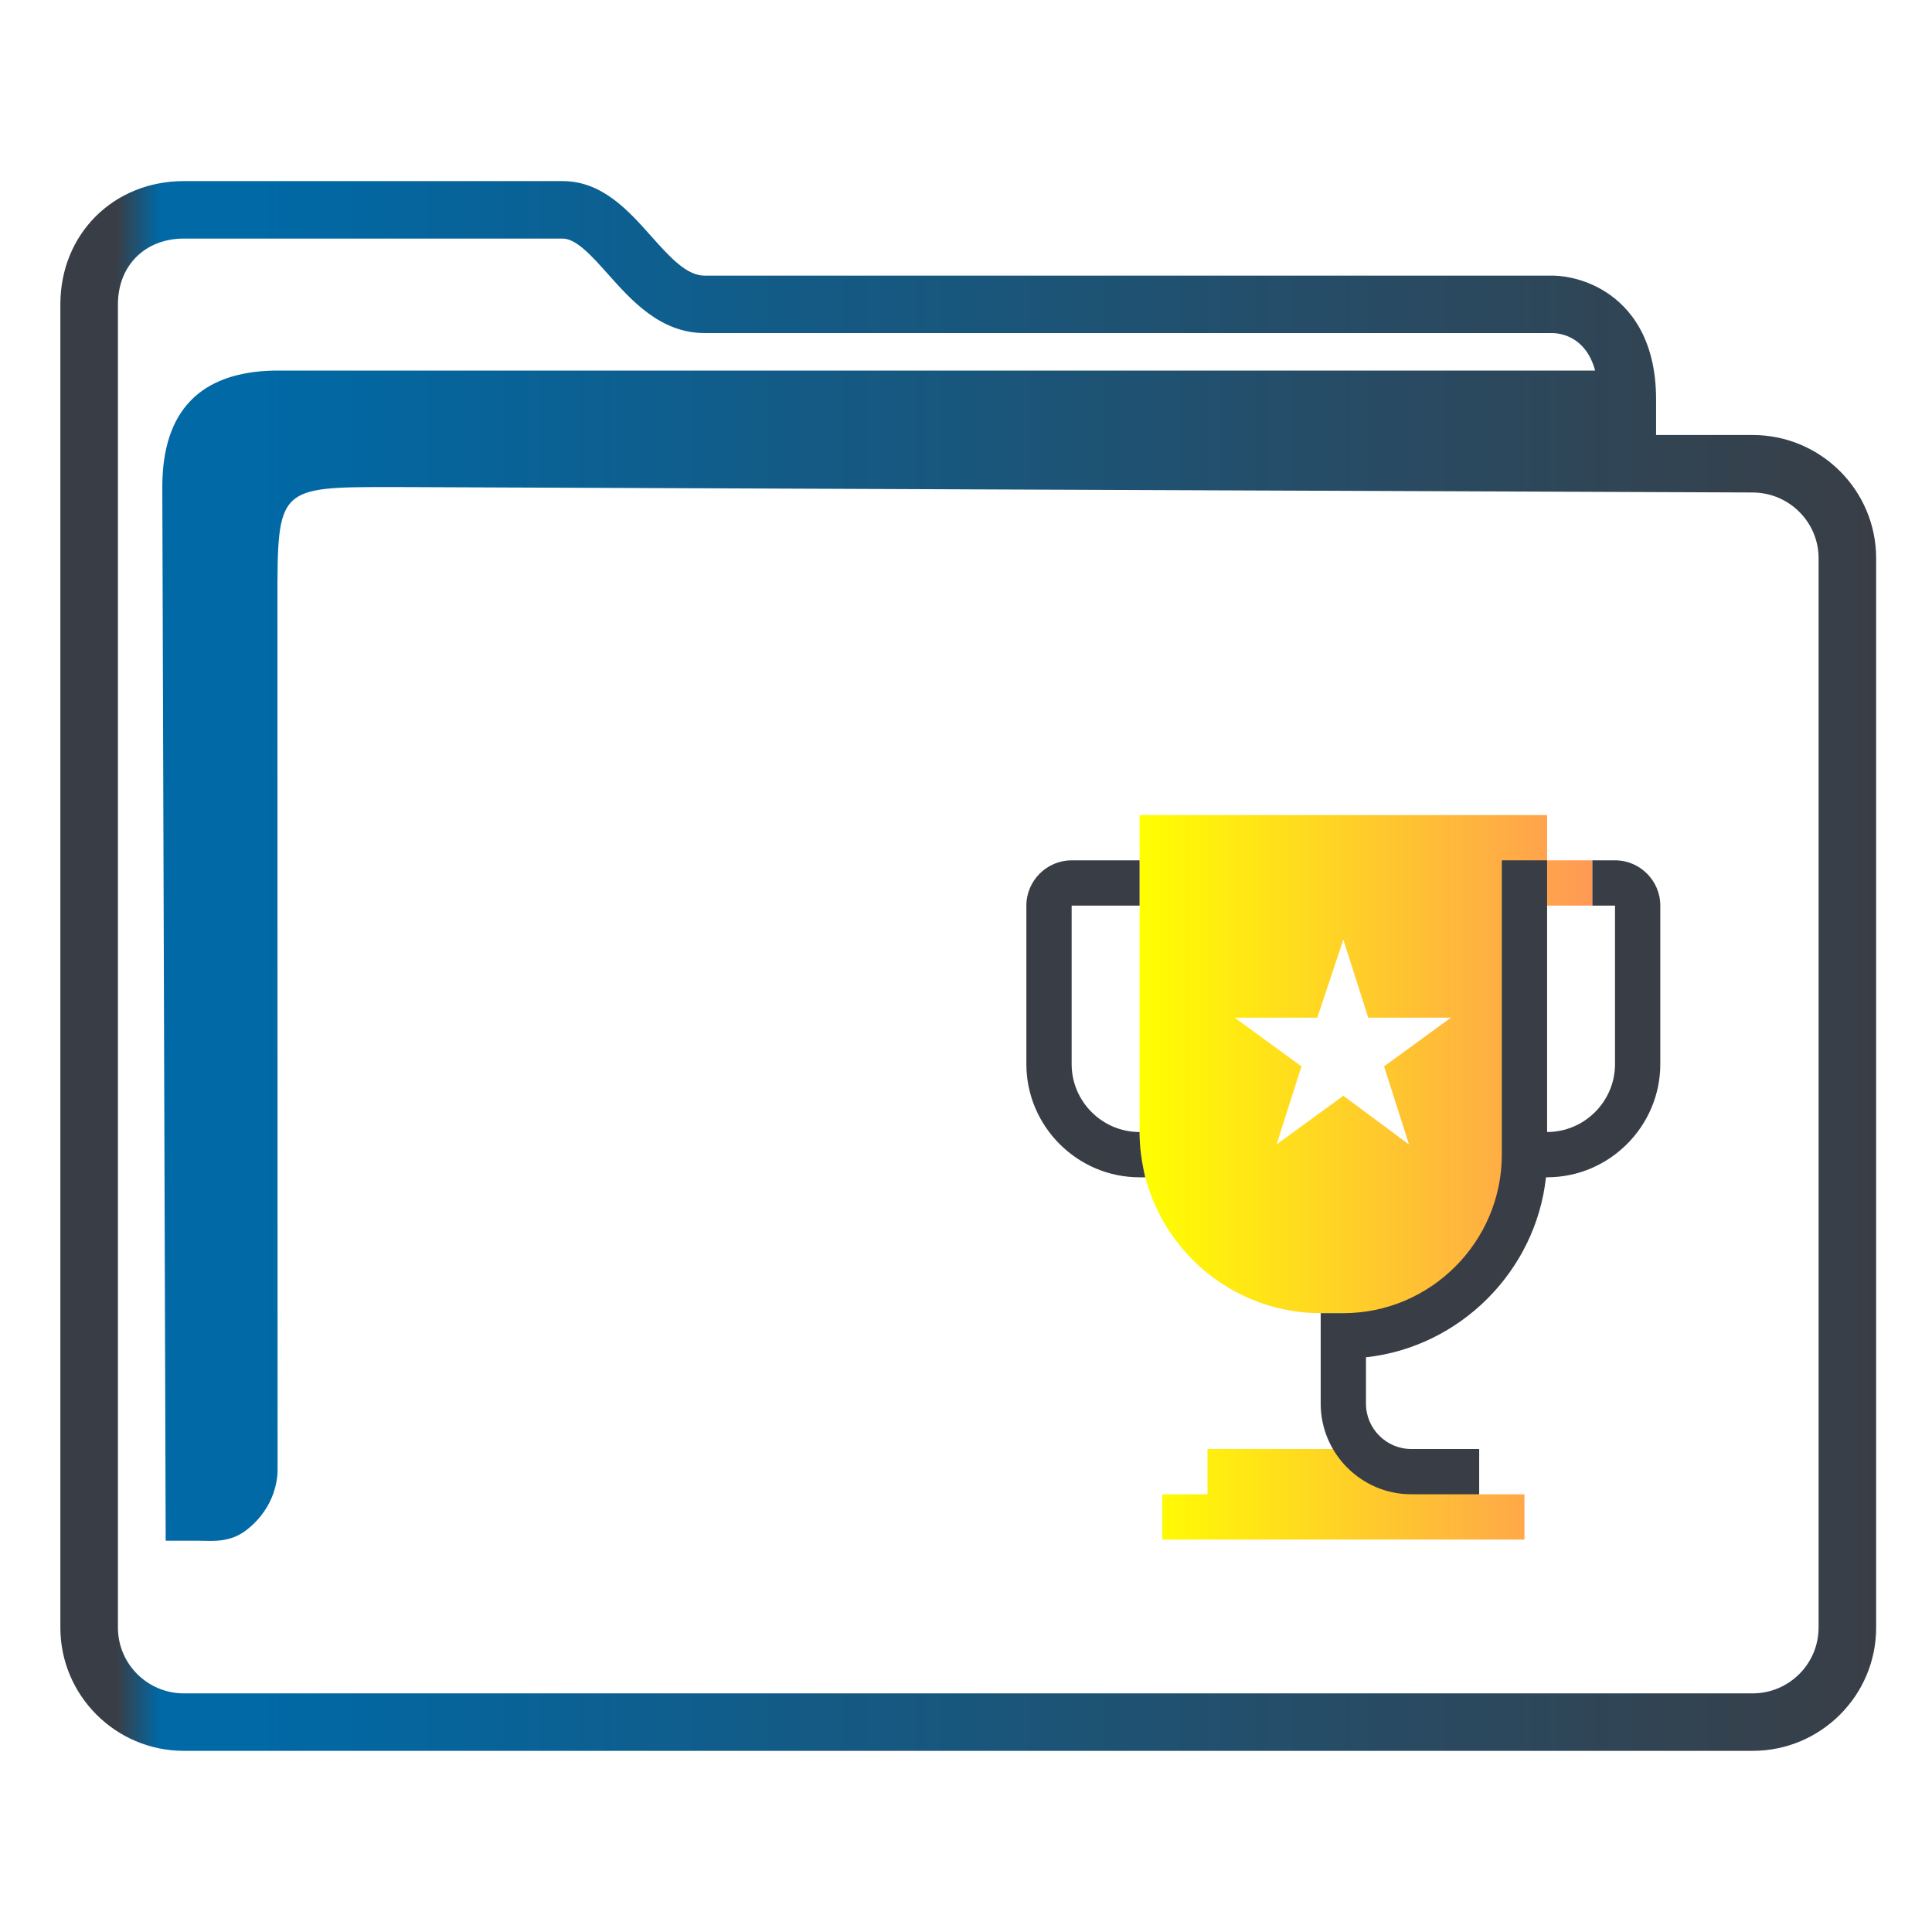
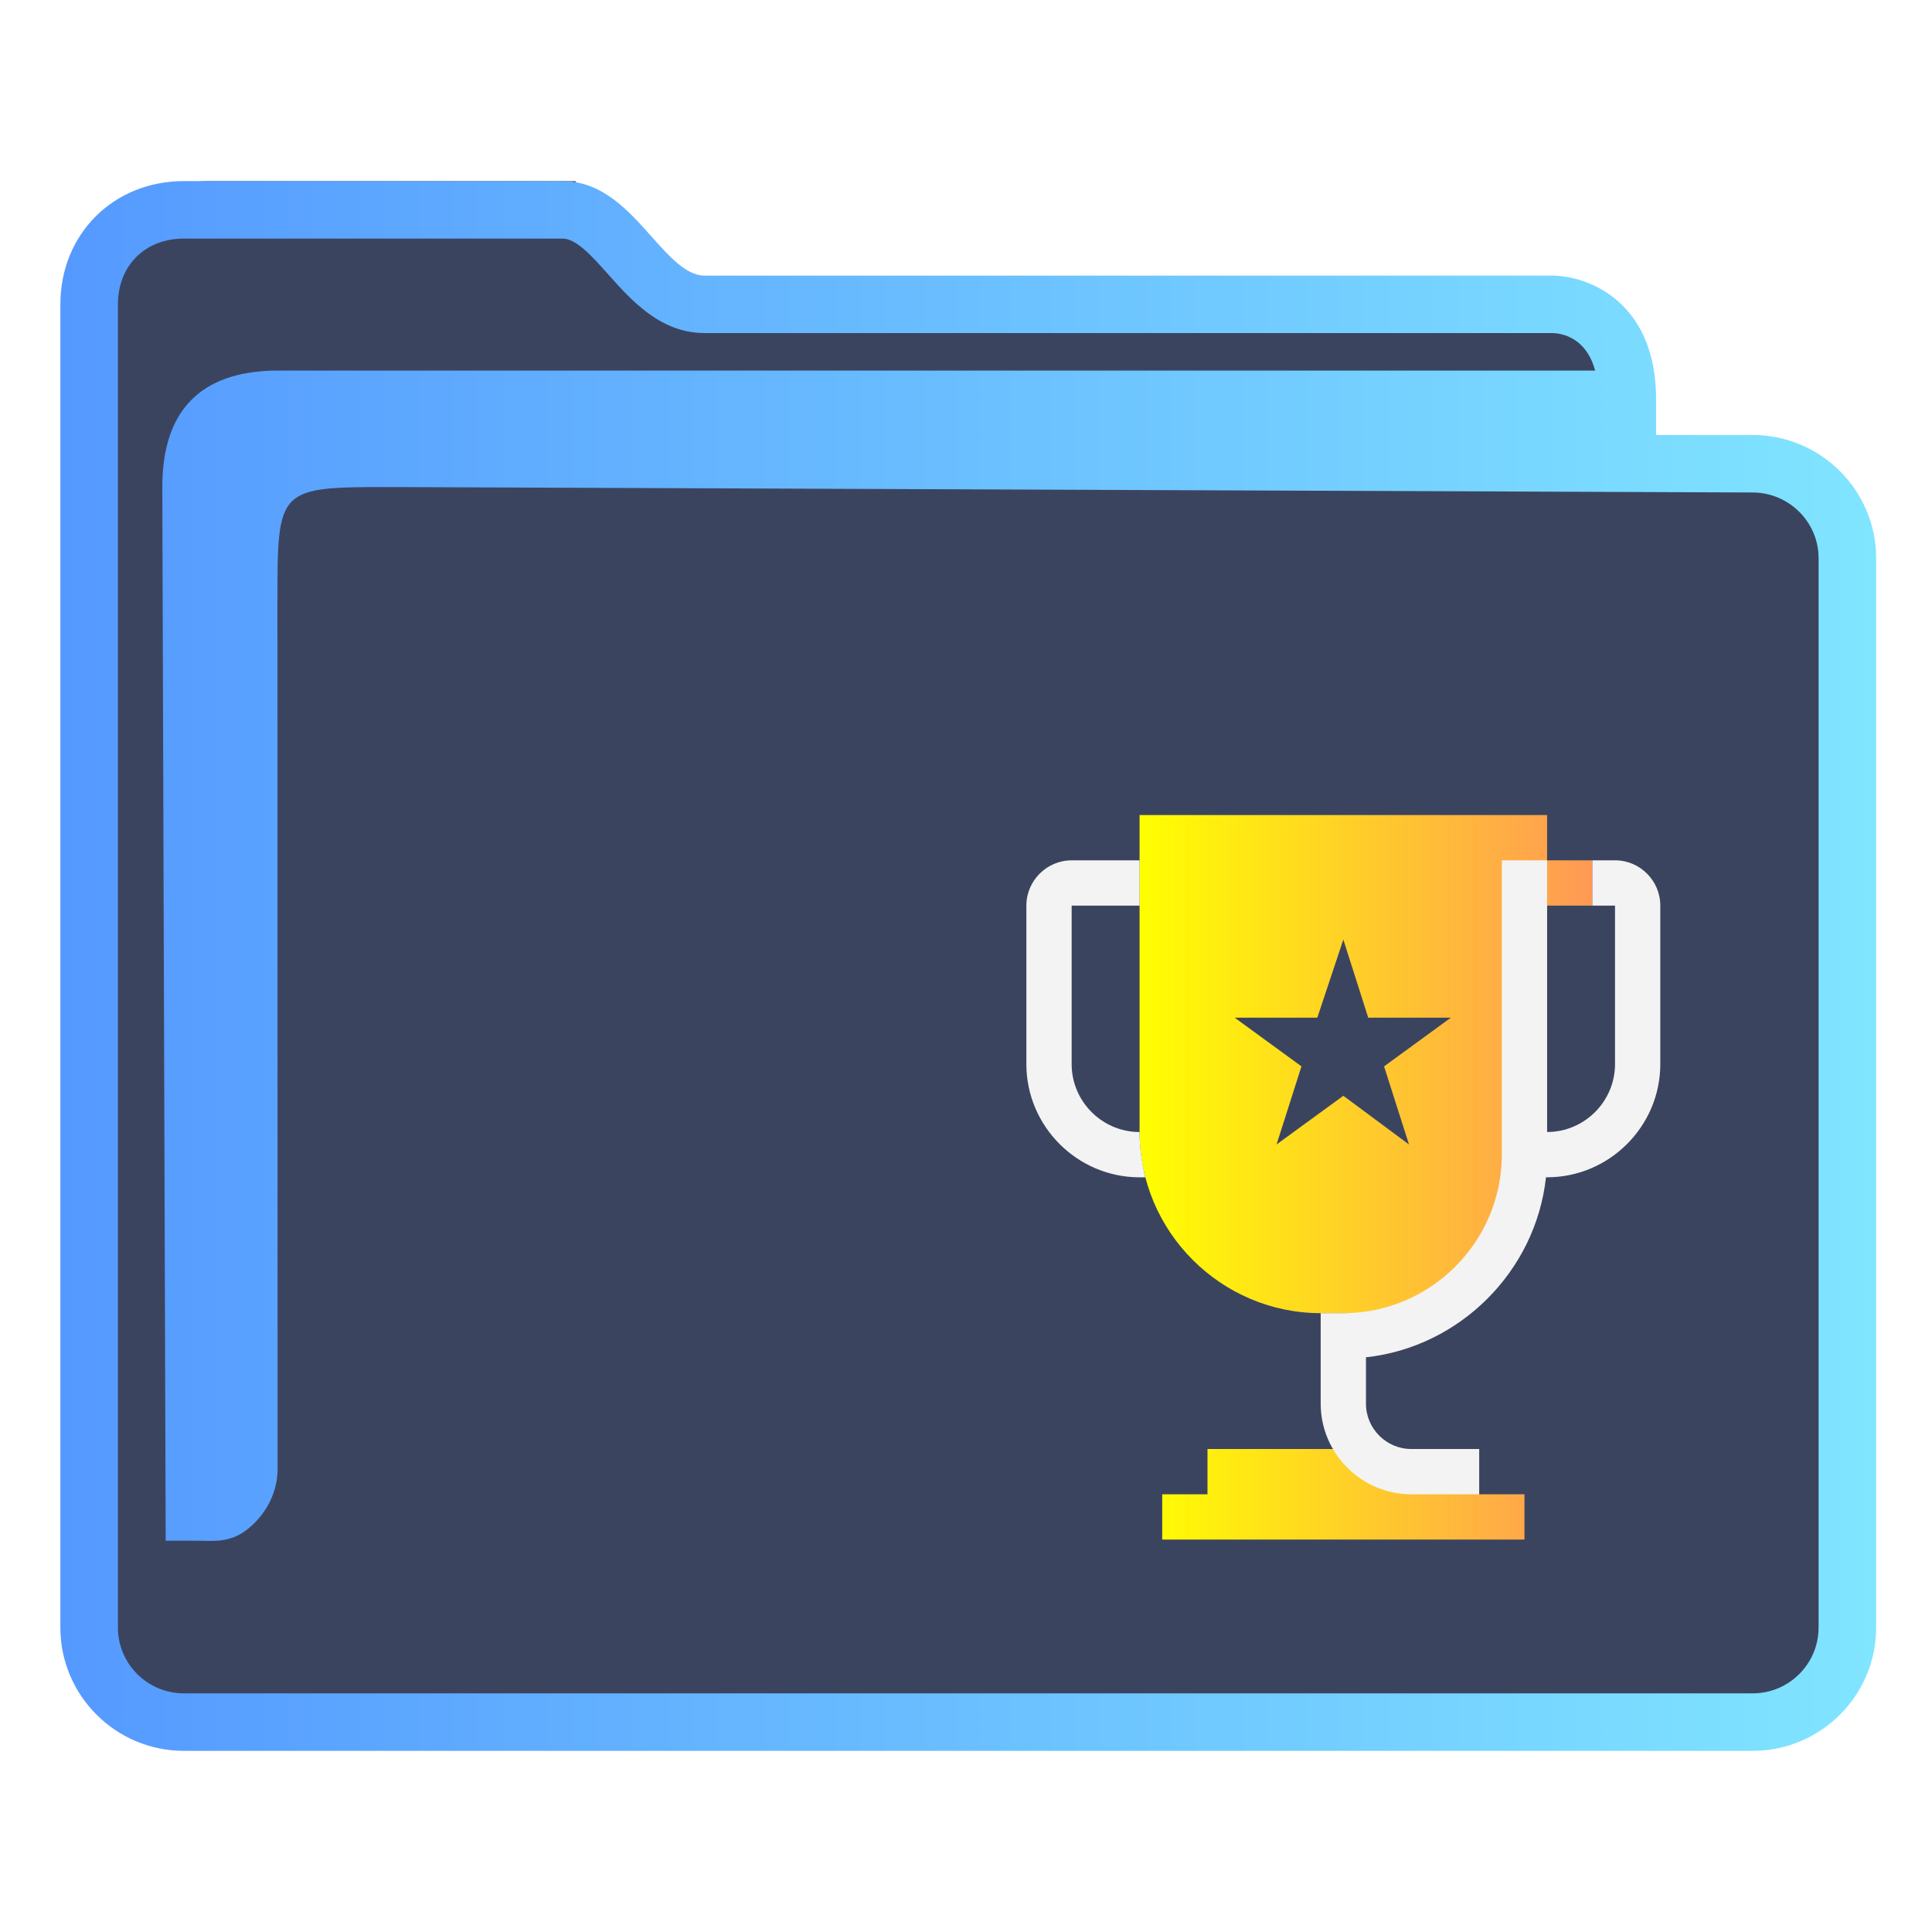
<svg xmlns="http://www.w3.org/2000/svg" xmlns:xlink="http://www.w3.org/1999/xlink" width="64" version="1.1" height="64" viewBox="0 0 64 64" id="svg17">
  <defs id="defs5455">
    <linearGradient id="linearGradient948">
      <stop style="stop-color:#ffff00;stop-opacity:1" offset="0" id="stop944" />
      <stop style="stop-color:#ff9955;stop-opacity:1" offset="1" id="stop946" />
    </linearGradient>
    <linearGradient id="linearGradient934">
      <stop style="stop-color:#ffcc00;stop-opacity:1" offset="0" id="stop930" />
      <stop style="stop-color:#00ffff;stop-opacity:1" offset="1" id="stop932" />
    </linearGradient>
    <linearGradient xlink:href="#linearGradient934" id="linearGradient896" x1="18.999" y1="275" x2="531" y2="275" gradientUnits="userSpaceOnUse" />
-     <linearGradient xlink:href="#linearGradient991" id="linearGradient1482" x1="386.571" y1="516.398" x2="446.621" y2="516.398" gradientUnits="userSpaceOnUse" gradientTransform="matrix(1.001665,0,0,1,-0.64349,-0.6)" />
-     <linearGradient id="linearGradient991">
-       <stop style="stop-color:#393e46;stop-opacity:1" offset="0" id="stop987" />
-       <stop style="stop-color:#393e46;stop-opacity:1" offset="0.031" id="stop1929" />
-       <stop style="stop-color:#0069a6;stop-opacity:1" offset="0.055" id="stop1263" />
-       <stop style="stop-color:#0069a6;stop-opacity:1" offset="0.109" id="stop1027" />
-       <stop style="stop-color:#393e46;stop-opacity:1" offset="1" id="stop989" />
+     <linearGradient xlink:href="#linearGradient2669" id="linearGradient2671" x1="386.571" y1="515.798" x2="446.721" y2="515.798" gradientUnits="userSpaceOnUse" />
+     <linearGradient id="linearGradient2669">
+       <stop style="stop-color:#5599ff;stop-opacity:1;" offset="0" id="stop2665" />
+       <stop style="stop-color:#80e5ff;stop-opacity:1" offset="1" id="stop2667" />
    </linearGradient>
-     <linearGradient xlink:href="#linearGradient948" id="linearGradient950" x1="422.321" y1="522.798" x2="437.321" y2="522.798" gradientUnits="userSpaceOnUse" />
+     <linearGradient xlink:href="#linearGradient948" id="linearGradient1141" gradientUnits="userSpaceOnUse" x1="422.321" y1="522.798" x2="437.321" y2="522.798" />
  </defs>
  <g id="layer1" transform="translate(-384.5714,-483.798)">
    <g id="g8" transform="matrix(0.04382217,0,0,0.04382217,404.9,505.9447)" style="fill:url(#linearGradient896);fill-opacity:1" />
-     <path id="Trophy" class="st0" d="m 422.321,510.798 h 13.5 v 1.5 h 1.5 v 1.5 h -1.5 v 7.5 c 0,3.3 -2.7,6 -6,6 h -1.5 c -3.3,0 -6,-2.7 -6,-6 z m 6.75,4.125 0.825,2.587 h 2.737 l -2.212,1.613 0.825,2.587 -2.175,-1.613 -2.212,1.613 0.825,-2.587 -2.212,-1.613 h 2.737 z m -4.5,18.375 h -1.5 v 1.5 h 12 v -1.5 h -1.5 v -1.5 h -9 z" style="clip-rule:evenodd;fill:url(#linearGradient950);fill-rule:evenodd;stroke-width:0.375;fill-opacity:1" />
-     <path id="Trophy-s" class="st1" d="m 420.071,512.298 h 2.25 v 1.5 h -2.25 v 5.25 c 0,1.238 1.012,2.25 2.25,2.25 0,0.525 0.075,1.012 0.188,1.5 h -0.188 c -2.062,0 -3.75,-1.688 -3.75,-3.75 v -5.25 c 0,-0.825 0.675,-1.5 1.5,-1.5 z m 14.25,0 v 9.75 c 0,2.888 -2.362,5.25 -5.25,5.25 h -0.75 v 3 c 0,1.65 1.35,3 3,3 h 2.25 v -1.5 h -2.25 c -0.825,0 -1.5,-0.675 -1.5,-1.5 v -1.538 c 3.112,-0.338 5.625,-2.85 5.963,-5.963 h 0.037 c 2.062,0 3.75,-1.688 3.75,-3.75 v -5.25 c 0,-0.825 -0.675,-1.5 -1.5,-1.5 h -0.75 v 1.5 h 0.75 v 5.25 c 0,1.238 -1.012,2.25 -2.25,2.25 v -9 z" style="fill:#393e46;stroke-width:0.375;fill-opacity:1" />
-     <path d="m 442.63,498.208 h -3.199 v -1.181 c 0,-2.051 -0.9,-3.062 -1.655,-3.549 -0.81,-0.522 -1.605,-0.549 -1.757,-0.549 h -28.109 c -0.602,0 -1.168,-0.635 -1.767,-1.307 -0.762,-0.855 -1.626,-1.825 -2.937,-1.825 h -12.544 c -2.332,0 -4.091,1.755 -4.091,4.083 v 43.834 c 0,2.252 1.835,4.083 4.091,4.083 h 51.968 c 2.256,0 4.091,-1.831 4.091,-4.083 v -35.423 c 0,-2.252 -1.835,-4.083 -4.091,-4.083 z m 2.184,39.506 c 0,1.202 -0.98,2.179 -2.184,2.179 h -51.968 c -1.205,0 -2.184,-0.977 -2.184,-2.179 v -43.834 c 0,-1.283 0.898,-2.179 2.184,-2.179 h 12.544 c 0.456,0 0.969,0.576 1.513,1.186 0.772,0.866 1.733,1.944 3.191,1.944 h 28.097 c 0.288,0.008 1.105,0.133 1.405,1.243 h -43.761 c -2.432,0.05 -3.703,1.319 -3.703,3.858 l 0.112,34.904 h 1.159 c 0,0 -0.241,0.002 9.7e-4,0.002 0.375,0 0.967,0.073 1.52,-0.359 0.994,-0.778 1.036,-1.786 1.027,-2.062 l -0.005,-28.677 c 0,-3.808 0,-3.808 3.814,-3.808 l 45.055,0.18 c 1.205,0.005 2.184,0.978 2.184,2.179 v 35.423 z" id="path2-3-3" style="fill:url(#linearGradient1482);fill-opacity:1;stroke-width:0.635" />
+     <path id="fill" d="m 387.571,492.798 v 45 c 0.109,1.511 1,3 3.906,3 h 49.824 c 3.269,0 4.384,-0.499 4.269,-4 v -36 c -1,-2 -8,0 -8,-6 -12,-1 -34,1 -33.929,-5 h -12.074 c -1.998,0 -3.998,1 -3.998,3 z" style="color:#1e92ff;fill:#3b445f;fill-opacity:1;fill-rule:nonzero;stroke:none;stroke-width:10.512" class="ColorScheme-ButtonFocus" />
+     <path d="m 442.63,498.208 h -3.199 v -1.181 c 0,-2.051 -0.9,-3.062 -1.655,-3.549 -0.81,-0.522 -1.605,-0.549 -1.757,-0.549 h -28.109 c -0.602,0 -1.168,-0.635 -1.767,-1.307 -0.762,-0.855 -1.626,-1.825 -2.937,-1.825 h -12.544 c -2.332,0 -4.091,1.755 -4.091,4.083 v 43.834 c 0,2.252 1.835,4.083 4.091,4.083 h 51.968 c 2.256,0 4.091,-1.831 4.091,-4.083 v -35.423 c 0,-2.252 -1.835,-4.083 -4.091,-4.083 z m 2.184,39.506 c 0,1.202 -0.98,2.179 -2.184,2.179 h -51.968 c -1.205,0 -2.184,-0.977 -2.184,-2.179 v -43.834 c 0,-1.283 0.898,-2.179 2.184,-2.179 h 12.544 c 0.456,0 0.969,0.576 1.513,1.186 0.772,0.866 1.733,1.944 3.191,1.944 h 28.097 c 0.288,0.008 1.105,0.133 1.405,1.243 h -43.761 c -2.432,0.05 -3.703,1.319 -3.703,3.858 l 0.112,34.904 h 1.159 c 0,0 -0.241,0.002 9.7e-4,0.002 0.375,0 0.967,0.073 1.52,-0.359 0.994,-0.778 1.036,-1.786 1.027,-2.062 l -0.005,-28.677 c 0,-3.808 0,-3.808 3.814,-3.808 l 45.055,0.18 c 1.205,0.005 2.184,0.978 2.184,2.179 v 35.423 z" id="path2-3-3-2-3-6-7" style="fill:url(#linearGradient2671);fill-opacity:1;stroke-width:0.635" />
+     <path id="Trophy-8-7" class="st0" d="m 422.321,510.798 h 13.5 v 1.5 h 1.5 v 1.5 h -1.5 v 7.5 c 0,3.3 -2.7,6 -6,6 h -1.5 c -3.3,0 -6,-2.7 -6,-6 z m 6.75,4.125 0.825,2.587 h 2.737 l -2.212,1.613 0.825,2.587 -2.175,-1.613 -2.212,1.613 0.825,-2.587 -2.212,-1.613 h 2.737 z m -4.5,18.375 h -1.5 v 1.5 h 12 v -1.5 h -1.5 v -1.5 h -9 z" style="clip-rule:evenodd;fill:url(#linearGradient1141);fill-opacity:1;fill-rule:evenodd;stroke-width:0.375" />
+     <path id="Trophy-s-7-5" class="st1" d="m 420.071,512.298 h 2.25 v 1.5 h -2.25 v 5.25 c 0,1.238 1.012,2.25 2.25,2.25 0,0.525 0.075,1.012 0.188,1.5 h -0.188 c -2.062,0 -3.75,-1.688 -3.75,-3.75 v -5.25 c 0,-0.825 0.675,-1.5 1.5,-1.5 z m 14.25,0 v 9.75 c 0,2.888 -2.362,5.25 -5.25,5.25 h -0.75 v 3 c 0,1.65 1.35,3 3,3 h 2.25 v -1.5 h -2.25 c -0.825,0 -1.5,-0.675 -1.5,-1.5 v -1.538 c 3.112,-0.338 5.625,-2.85 5.963,-5.963 h 0.037 c 2.062,0 3.75,-1.688 3.75,-3.75 v -5.25 c 0,-0.825 -0.675,-1.5 -1.5,-1.5 h -0.75 v 1.5 h 0.75 v 5.25 c 0,1.238 -1.012,2.25 -2.25,2.25 v -9 z" style="fill:#f3f3f3;fill-opacity:1;stroke-width:0.375" />
  </g>
</svg>
